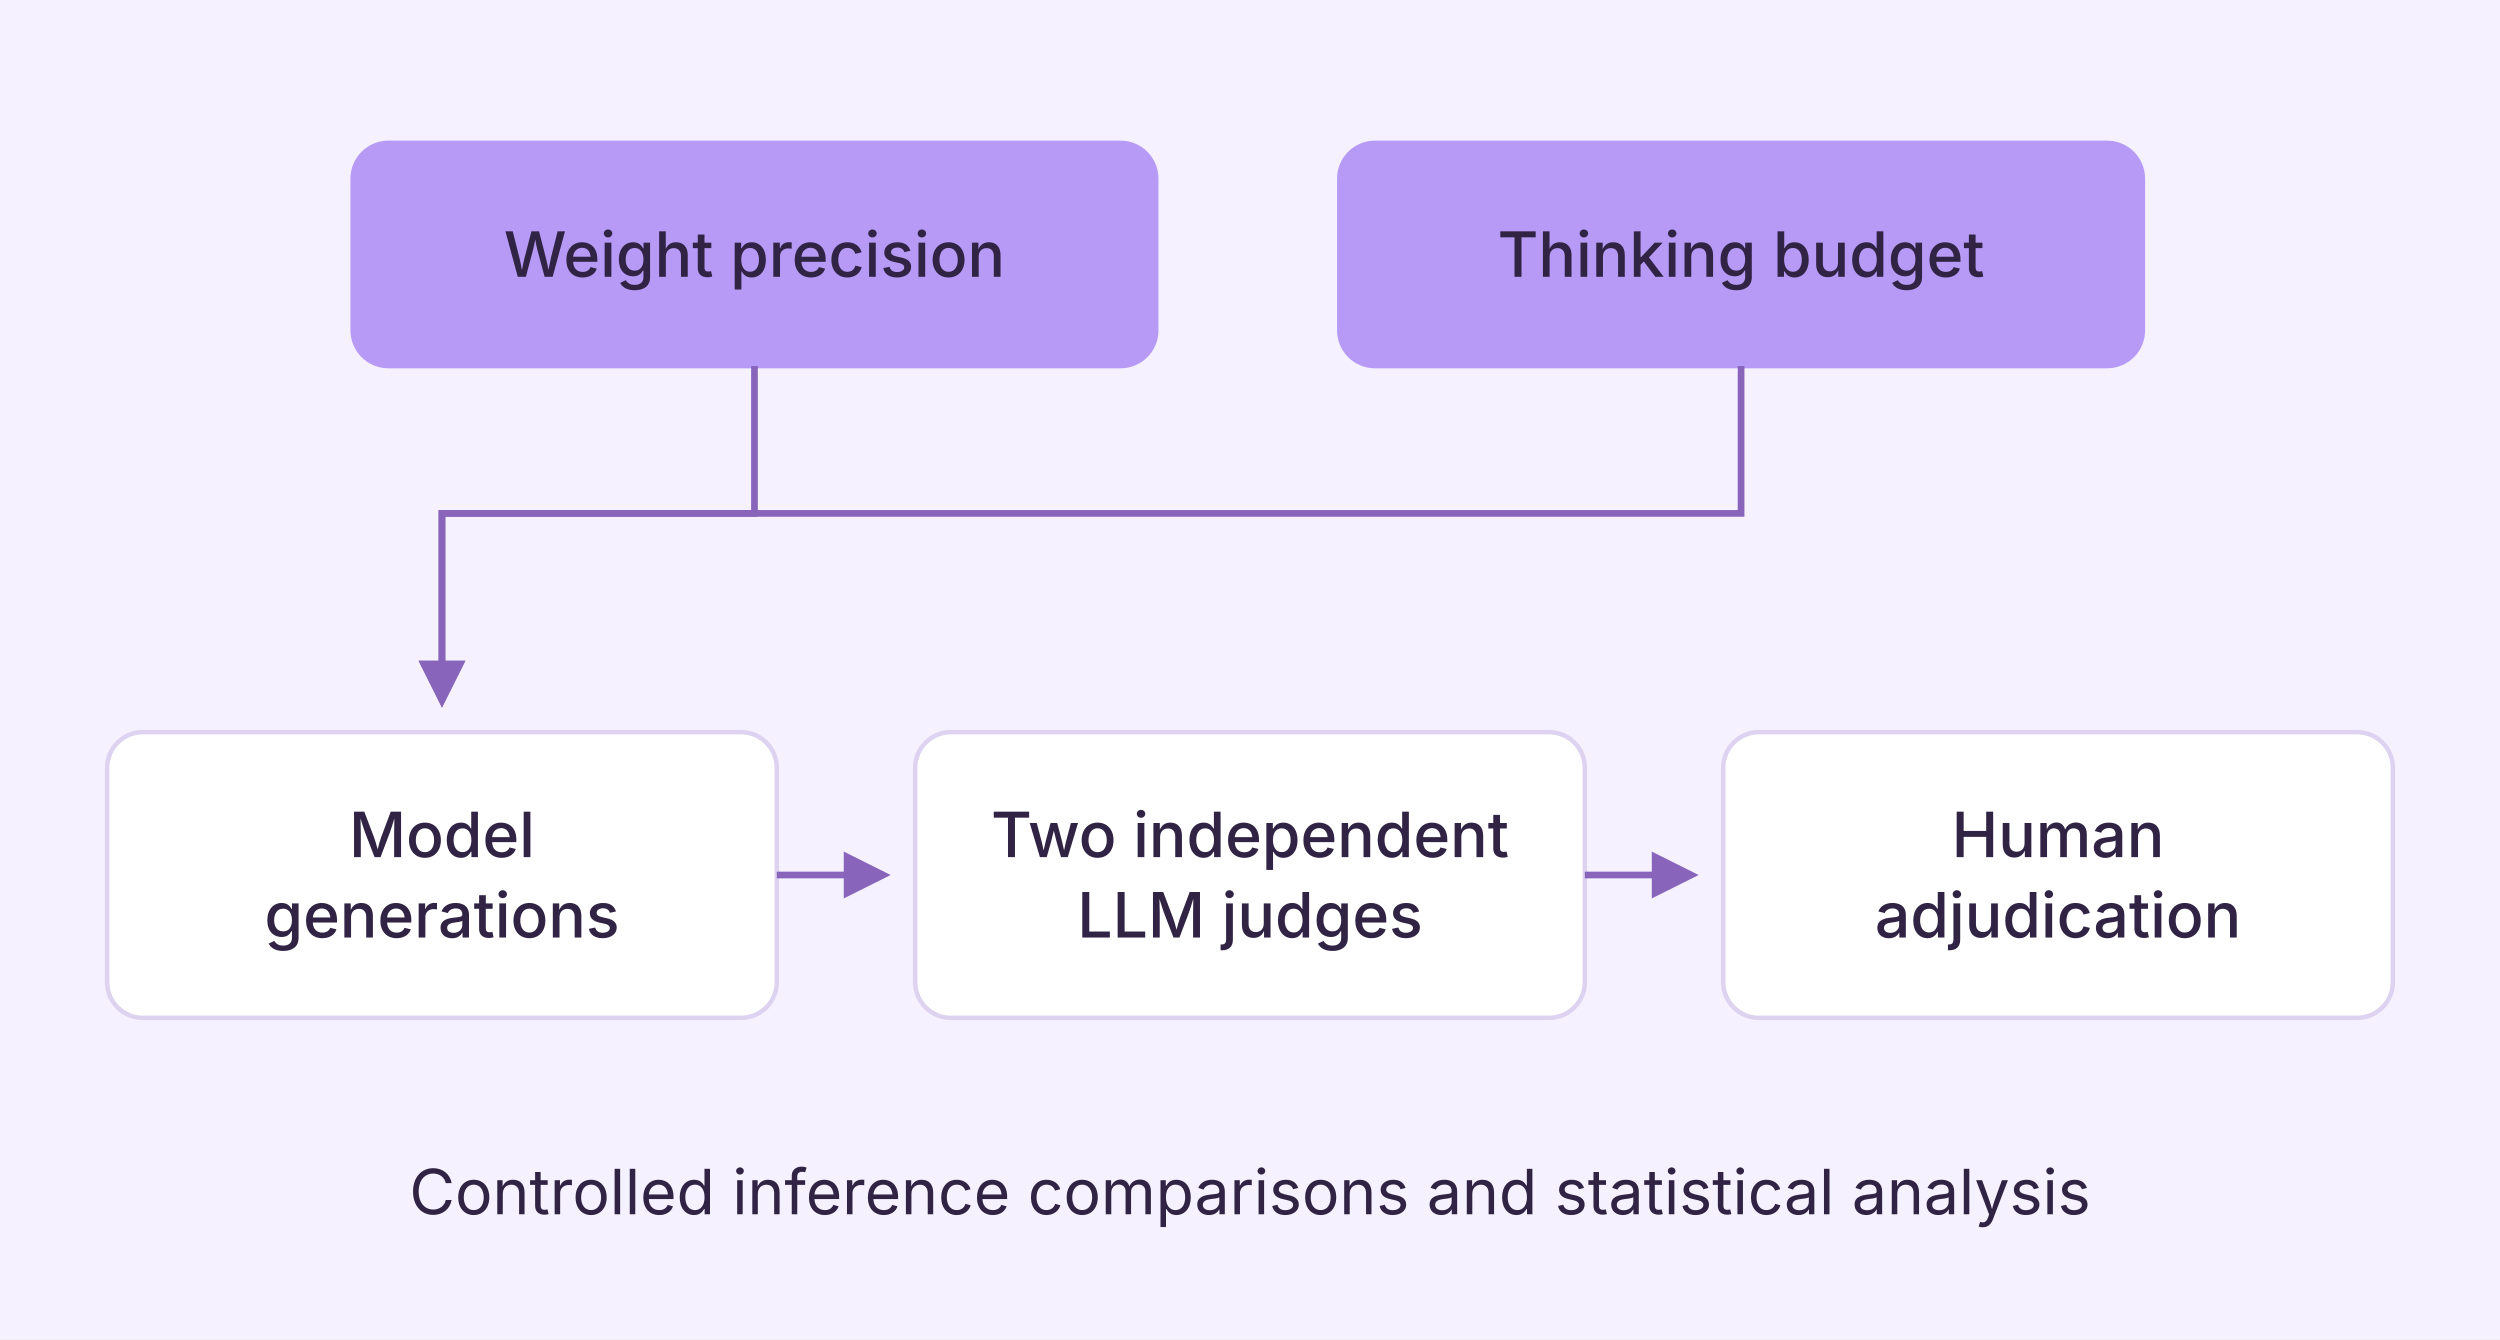
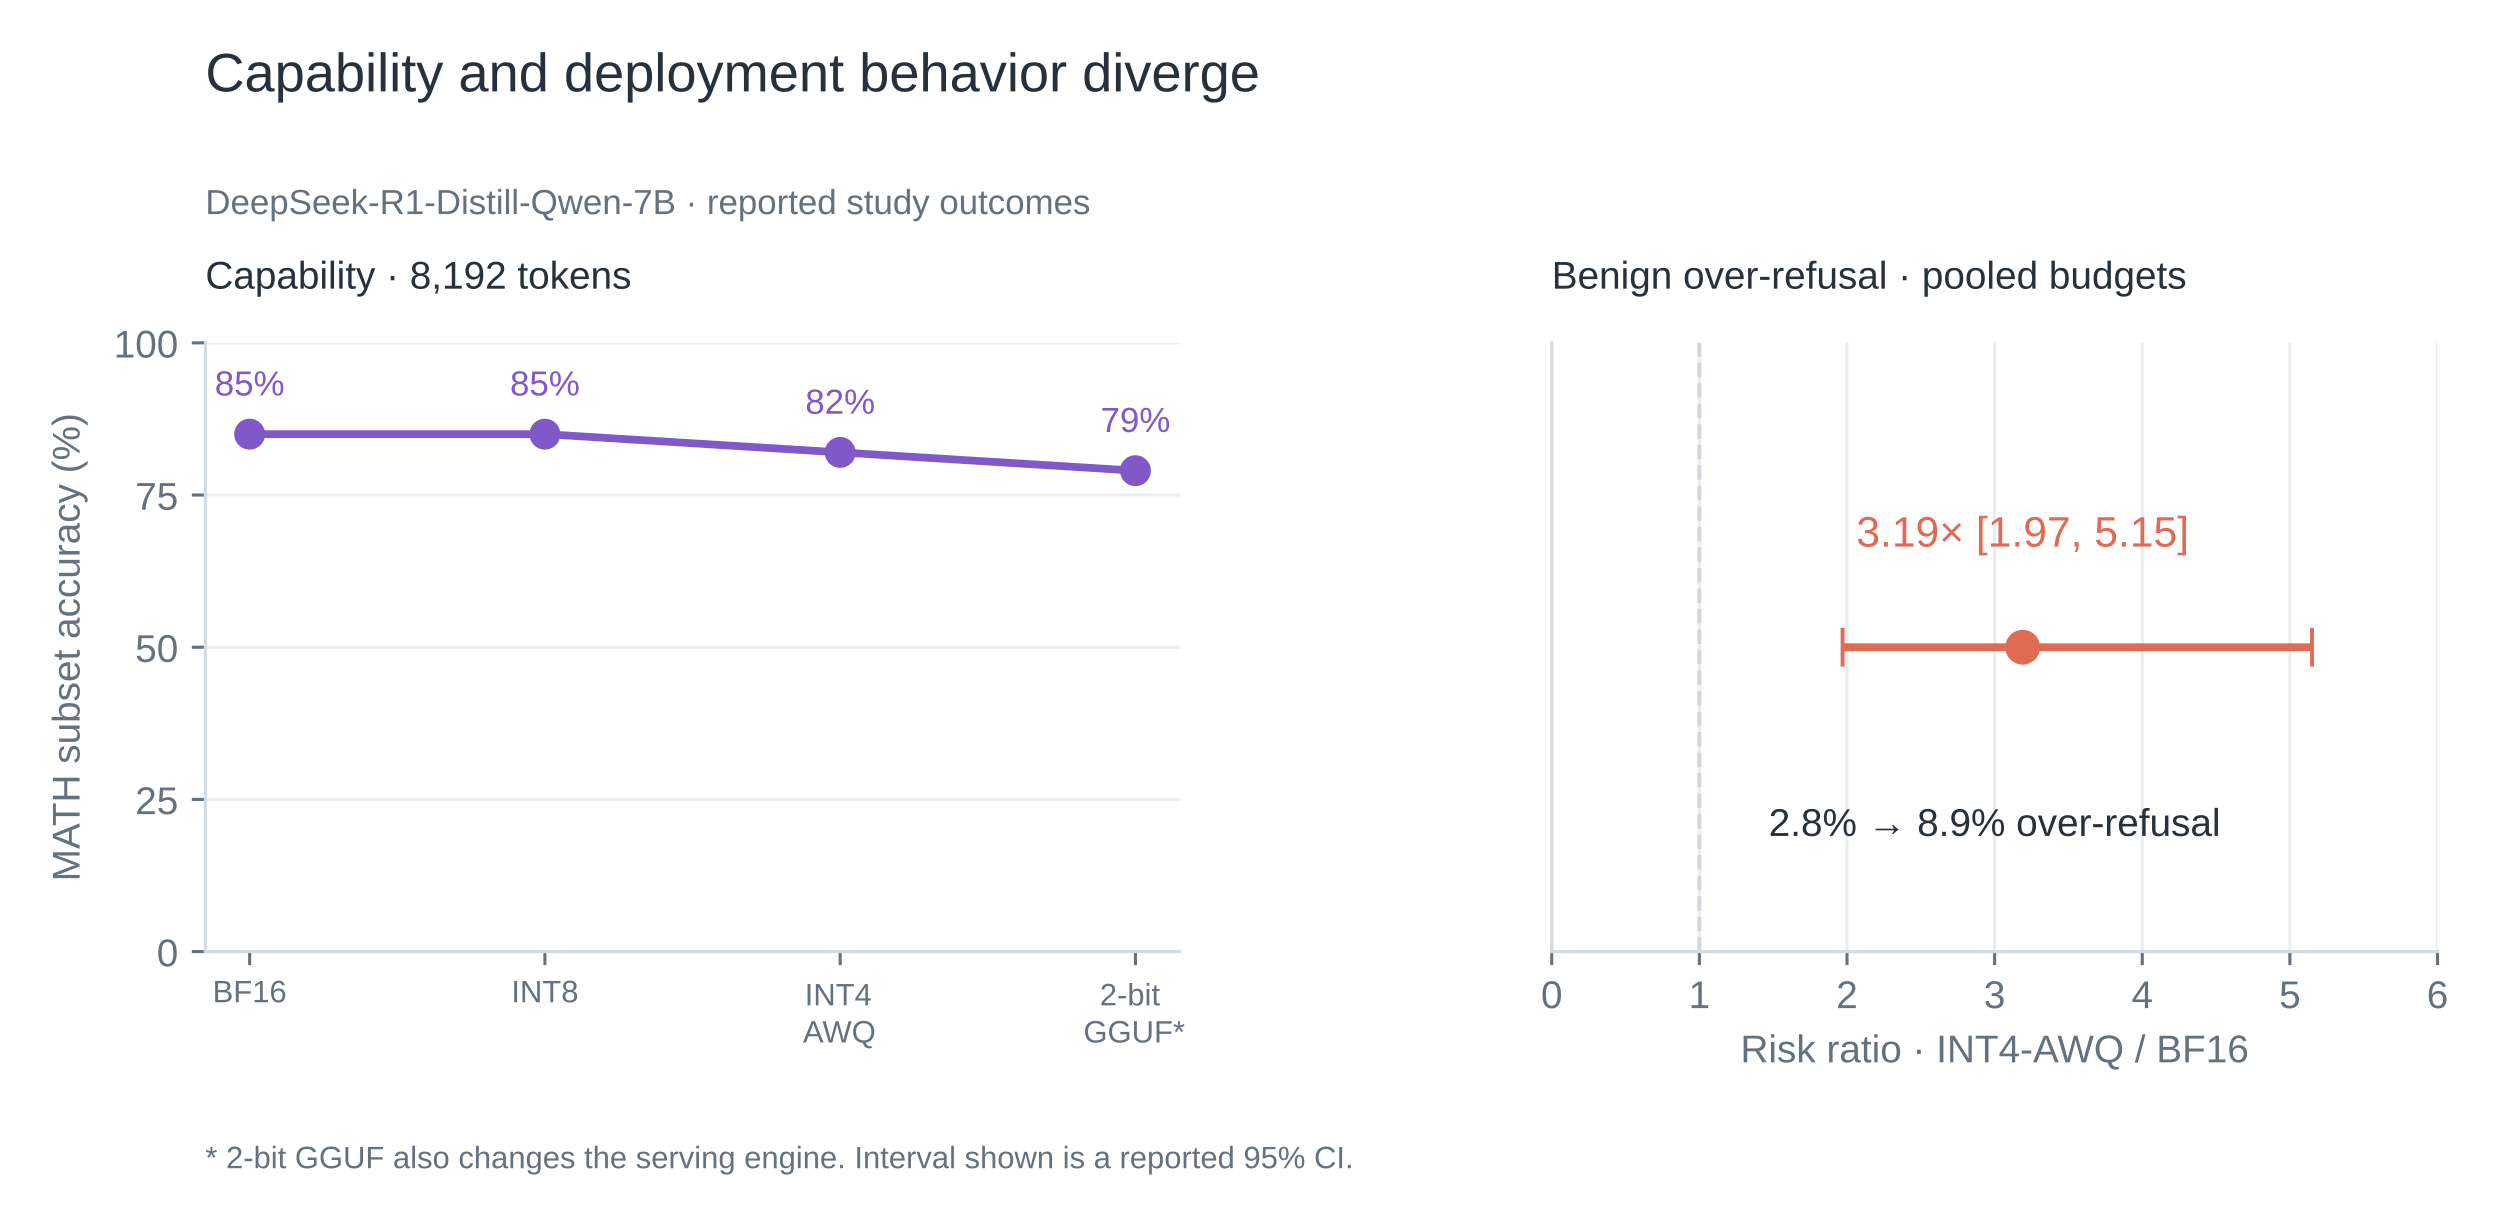
- <svg xmlns="http://www.w3.org/2000/svg" width="560" height="300" viewBox="0 0 560 300" role="img" aria-label="Reasoning evaluation under precision and token-budget constraints">
+ <svg xmlns="http://www.w3.org/2000/svg" xmlns:xlink="http://www.w3.org/1999/xlink" role="img" aria-label="Reported quantized-model capability and benign over-refusal risk ratio with confidence interval" width="645.766pt" height="316.634pt" viewBox="0 0 645.766 316.634" version="1.1">
  <defs>
-     <marker id="arrow" markerWidth="7" markerHeight="7" refX="6" refY="3.5" orient="auto">
-       <path d="M0 0L7 3.5L0 7Z" fill="#8865ba" />
-     </marker>
+     <style type="text/css">*{stroke-linejoin: round; stroke-linecap: butt}</style>
  </defs>
-   <rect width="560" height="300" fill="#f5f1ff" />
-   <g font-family="Inter,ui-sans-serif,system-ui,sans-serif" fill="#302344" font-size="14">
-     <rect x="79" y="32" width="180" height="50" rx="8" fill="#b69af5" stroke="#b69af5" />
-     <text x="169.0" y="62.0" text-anchor="middle" font-size="14" font-weight="500" fill="#302344">Weight precision</text>
-     <rect x="300" y="32" width="180" height="50" rx="8" fill="#b69af5" stroke="#b69af5" />
-     <text x="390.0" y="62.0" text-anchor="middle" font-size="14" font-weight="500" fill="#302344">Thinking budget</text>
-     <path d="M169 82V115H99V157" fill="none" stroke="#8865ba" stroke-width="1.5" marker-end="url(#arrow)" />
-     <path d="M390 82V115H99V157" fill="none" stroke="#8865ba" stroke-width="1.5" marker-end="url(#arrow)" />
-     <rect x="24" y="164" width="150" height="64" rx="8" fill="#ffffff" stroke="#ddd2f0" />
-     <text x="99.0" y="192.0" text-anchor="middle" font-size="14" font-weight="500" fill="#302344">Model</text>
-     <text x="99.0" y="210.0" text-anchor="middle" font-size="14" font-weight="500" fill="#302344">generations</text>
-     <rect x="205" y="164" width="150" height="64" rx="8" fill="#ffffff" stroke="#ddd2f0" />
-     <text x="280.0" y="192.0" text-anchor="middle" font-size="14" font-weight="500" fill="#302344">Two independent</text>
-     <text x="280.0" y="210.0" text-anchor="middle" font-size="14" font-weight="500" fill="#302344">LLM judges</text>
-     <rect x="386" y="164" width="150" height="64" rx="8" fill="#ffffff" stroke="#ddd2f0" />
-     <text x="461.0" y="192.0" text-anchor="middle" font-size="14" font-weight="500" fill="#302344">Human</text>
-     <text x="461.0" y="210.0" text-anchor="middle" font-size="14" font-weight="500" fill="#302344">adjudication</text>
-     <path d="M174 196H198" fill="none" stroke="#8865ba" stroke-width="1.5" marker-end="url(#arrow)" />
-     <path d="M355 196H379" fill="none" stroke="#8865ba" stroke-width="1.5" marker-end="url(#arrow)" />
-     <text x="280" y="272" text-anchor="middle" font-size="14" font-weight="400" fill="#302344">Controlled inference comparisons and statistical analysis</text>
+   <g id="figure_1">
+     <g id="patch_1">
+       <path d="M 0 316.634 L 645.766 316.634 L 645.766 0 L 0 0 z " style="fill: #ffffff" />
+     </g>
+     <g id="axes_1">
+       <g id="patch_2">
+         <path d="M 53.048 245.808 L 304.728 245.808 L 304.728 88.56 L 53.048 88.56 z " style="fill: #ffffff" />
+       </g>
+       <g id="matplotlib.axis_1">
+         <g id="xtick_1">
+           <g id="line2d_1">
+             <defs>
+               <path id="m385b7482d3" d="M 0 0 L 0 3.5 " style="stroke: #64717e; stroke-width: 0.8" />
+             </defs>
+             <g>
+               <use xlink:href="#m385b7482d3" x="64.488" y="245.808" style="fill: #64717e; stroke: #64717e; stroke-width: 0.8" />
+             </g>
+           </g>
+           <g id="text_1">
+             <text style="font-size: 8px; font-family: Arial, Helvetica, sans-serif; text-anchor: middle; fill: #64717e" x="64.488" y="258.886" transform="rotate(-0 64.48828 258.8861)">BF16</text>
+           </g>
+         </g>
+         <g id="xtick_2">
+           <g id="line2d_2">
+             <g>
+               <use xlink:href="#m385b7482d3" x="140.755" y="245.808" style="fill: #64717e; stroke: #64717e; stroke-width: 0.8" />
+             </g>
+           </g>
+           <g id="text_2">
+             <text style="font-size: 8px; font-family: Arial, Helvetica, sans-serif; text-anchor: middle; fill: #64717e" x="140.755" y="258.886" transform="rotate(-0 140.7549 258.8861)">INT8</text>
+           </g>
+         </g>
+         <g id="xtick_3">
+           <g id="line2d_3">
+             <g>
+               <use xlink:href="#m385b7482d3" x="217.022" y="245.808" style="fill: #64717e; stroke: #64717e; stroke-width: 0.8" />
+             </g>
+           </g>
+           <g id="text_3">
+             <text style="font-size: 8px; font-family: Arial, Helvetica, sans-serif; fill: #64717e" transform="translate(207.861 259.6869)">INT4</text>
+             <text style="font-size: 8px; font-family: Arial, Helvetica, sans-serif; fill: #64717e" transform="translate(207.4004 269.2885)">AWQ</text>
+           </g>
+         </g>
+         <g id="xtick_4">
+           <g id="line2d_4">
+             <g>
+               <use xlink:href="#m385b7482d3" x="293.288" y="245.808" style="fill: #64717e; stroke: #64717e; stroke-width: 0.8" />
+             </g>
+           </g>
+           <g id="text_4">
+             <text style="font-size: 8px; font-family: Arial, Helvetica, sans-serif; fill: #64717e" transform="translate(284.0814 259.6875)">2-bit</text>
+             <text style="font-size: 8px; font-family: Arial, Helvetica, sans-serif; fill: #64717e" transform="translate(279.8614 269.2891)">GGUF*</text>
+           </g>
+         </g>
+       </g>
+       <g id="matplotlib.axis_2">
+         <g id="ytick_1">
+           <g id="line2d_5">
+             <path d="M 53.048 245.808 L 304.728 245.808 " clip-path="url(#p2948828614)" style="fill: none; stroke: #e9edf0; stroke-width: 0.8; stroke-linecap: square" />
+           </g>
+           <g id="line2d_6">
+             <defs>
+               <path id="m07d1a6fadb" d="M 0 0 L -3.5 0 " style="stroke: #64717e; stroke-width: 0.8" />
+             </defs>
+             <g>
+               <use xlink:href="#m07d1a6fadb" x="53.048" y="245.808" style="fill: #64717e; stroke: #64717e; stroke-width: 0.8" />
+             </g>
+           </g>
+           <g id="text_5">
+             <text style="font-size: 10px; font-family: Arial, Helvetica, sans-serif; text-anchor: end; fill: #64717e" x="46.048" y="249.607" transform="rotate(-0 46.04828 249.6068)">0</text>
+           </g>
+         </g>
+         <g id="ytick_2">
+           <g id="line2d_7">
+             <path d="M 53.048 206.496 L 304.728 206.496 " clip-path="url(#p2948828614)" style="fill: none; stroke: #e9edf0; stroke-width: 0.8; stroke-linecap: square" />
+           </g>
+           <g id="line2d_8">
+             <g>
+               <use xlink:href="#m07d1a6fadb" x="53.048" y="206.496" style="fill: #64717e; stroke: #64717e; stroke-width: 0.8" />
+             </g>
+           </g>
+           <g id="text_6">
+             <text style="font-size: 10px; font-family: Arial, Helvetica, sans-serif; text-anchor: end; fill: #64717e" x="46.048" y="210.295" transform="rotate(-0 46.04828 210.2948)">25</text>
+           </g>
+         </g>
+         <g id="ytick_3">
+           <g id="line2d_9">
+             <path d="M 53.048 167.184 L 304.728 167.184 " clip-path="url(#p2948828614)" style="fill: none; stroke: #e9edf0; stroke-width: 0.8; stroke-linecap: square" />
+           </g>
+           <g id="line2d_10">
+             <g>
+               <use xlink:href="#m07d1a6fadb" x="53.048" y="167.184" style="fill: #64717e; stroke: #64717e; stroke-width: 0.8" />
+             </g>
+           </g>
+           <g id="text_7">
+             <text style="font-size: 10px; font-family: Arial, Helvetica, sans-serif; text-anchor: end; fill: #64717e" x="46.048" y="170.983" transform="rotate(-0 46.04828 170.9828)">50</text>
+           </g>
+         </g>
+         <g id="ytick_4">
+           <g id="line2d_11">
+             <path d="M 53.048 127.872 L 304.728 127.872 " clip-path="url(#p2948828614)" style="fill: none; stroke: #e9edf0; stroke-width: 0.8; stroke-linecap: square" />
+           </g>
+           <g id="line2d_12">
+             <g>
+               <use xlink:href="#m07d1a6fadb" x="53.048" y="127.872" style="fill: #64717e; stroke: #64717e; stroke-width: 0.8" />
+             </g>
+           </g>
+           <g id="text_8">
+             <text style="font-size: 10px; font-family: Arial, Helvetica, sans-serif; text-anchor: end; fill: #64717e" x="46.048" y="131.671" transform="rotate(-0 46.04828 131.6708)">75</text>
+           </g>
+         </g>
+         <g id="ytick_5">
+           <g id="line2d_13">
+             <path d="M 53.048 88.56 L 304.728 88.56 " clip-path="url(#p2948828614)" style="fill: none; stroke: #e9edf0; stroke-width: 0.8; stroke-linecap: square" />
+           </g>
+           <g id="line2d_14">
+             <g>
+               <use xlink:href="#m07d1a6fadb" x="53.048" y="88.56" style="fill: #64717e; stroke: #64717e; stroke-width: 0.8" />
+             </g>
+           </g>
+           <g id="text_9">
+             <text style="font-size: 10px; font-family: Arial, Helvetica, sans-serif; text-anchor: end; fill: #64717e" x="46.048" y="92.359" transform="rotate(-0 46.04828 92.35883)">100</text>
+           </g>
+         </g>
+         <g id="text_10">
+           <text style="font-size: 10px; font-family: Arial, Helvetica, sans-serif; text-anchor: middle; fill: #64717e" x="20.558" y="167.184" transform="rotate(-90 20.55844 167.184)">MATH subset accuracy (%)</text>
+         </g>
+       </g>
+       <g id="line2d_15">
+         <path d="M 64.488 112.147 L 140.755 112.147 L 217.022 116.865 L 293.288 121.582 " clip-path="url(#p2948828614)" style="fill: none; stroke: #8058c7; stroke-width: 2; stroke-linecap: square" />
+         <defs>
+           <path id="m00ebf5c642" d="M 0 3.5 C 0.928 3.5 1.819 3.131 2.475 2.475 C 3.131 1.819 3.5 0.928 3.5 0 C 3.5 -0.928 3.131 -1.819 2.475 -2.475 C 1.819 -3.131 0.928 -3.5 0 -3.5 C -0.928 -3.5 -1.819 -3.131 -2.475 -2.475 C -3.131 -1.819 -3.5 -0.928 -3.5 0 C -3.5 0.928 -3.131 1.819 -2.475 2.475 C -1.819 3.131 -0.928 3.5 0 3.5 z " style="stroke: #8058c7" />
+         </defs>
+         <g clip-path="url(#p2948828614)">
+           <use xlink:href="#m00ebf5c642" x="64.488" y="112.147" style="fill: #8058c7; stroke: #8058c7" />
+           <use xlink:href="#m00ebf5c642" x="140.755" y="112.147" style="fill: #8058c7; stroke: #8058c7" />
+           <use xlink:href="#m00ebf5c642" x="217.022" y="116.865" style="fill: #8058c7; stroke: #8058c7" />
+           <use xlink:href="#m00ebf5c642" x="293.288" y="121.582" style="fill: #8058c7; stroke: #8058c7" />
+         </g>
+       </g>
+       <g id="patch_3">
+         <path d="M 53.048 245.808 L 53.048 88.56 " style="fill: none; stroke: #d2dae0; stroke-width: 0.8; stroke-linejoin: miter; stroke-linecap: square" />
+       </g>
+       <g id="patch_4">
+         <path d="M 53.048 245.808 L 304.728 245.808 " style="fill: none; stroke: #d2dae0; stroke-width: 0.8; stroke-linejoin: miter; stroke-linecap: square" />
+       </g>
+       <g id="text_11">
+         <text style="font-size: 9px; font-family: Arial, Helvetica, sans-serif; text-anchor: middle; fill: #8058c7" x="64.488" y="102.147" transform="rotate(-0 64.48828 102.1472)">85%</text>
+       </g>
+       <g id="text_12">
+         <text style="font-size: 9px; font-family: Arial, Helvetica, sans-serif; text-anchor: middle; fill: #8058c7" x="140.755" y="102.147" transform="rotate(-0 140.7549 102.1472)">85%</text>
+       </g>
+       <g id="text_13">
+         <text style="font-size: 9px; font-family: Arial, Helvetica, sans-serif; text-anchor: middle; fill: #8058c7" x="217.022" y="106.865" transform="rotate(-0 217.0216 106.8646)">82%</text>
+       </g>
+       <g id="text_14">
+         <text style="font-size: 9px; font-family: Arial, Helvetica, sans-serif; text-anchor: middle; fill: #8058c7" x="293.288" y="111.582" transform="rotate(-0 293.2883 111.5821)">79%</text>
+       </g>
+       <g id="text_15">
+         <text style="font-weight: 500; font-size: 10px; font-family: Arial, Helvetica, sans-serif; text-anchor: start; fill: #26313c" x="53.048" y="74.56" transform="rotate(-0 53.04828 74.56)">Capability · 8,192 tokens</text>
+       </g>
+     </g>
+     <g id="axes_2">
+       <g id="patch_5">
+         <path d="M 400.824 245.808 L 629.624 245.808 L 629.624 88.56 L 400.824 88.56 z " style="fill: #ffffff" />
+       </g>
+       <g id="matplotlib.axis_3">
+         <g id="xtick_5">
+           <g id="line2d_16">
+             <path d="M 400.824 245.808 L 400.824 88.56 " clip-path="url(#peef5de35be)" style="fill: none; stroke: #e9edf0; stroke-width: 0.8; stroke-linecap: square" />
+           </g>
+           <g id="line2d_17">
+             <g>
+               <use xlink:href="#m385b7482d3" x="400.824" y="245.808" style="fill: #64717e; stroke: #64717e; stroke-width: 0.8" />
+             </g>
+           </g>
+           <g id="text_16">
+             <text style="font-size: 10px; font-family: Arial, Helvetica, sans-serif; text-anchor: middle; fill: #64717e" x="400.824" y="260.406" transform="rotate(-0 400.8243 260.4057)">0</text>
+           </g>
+         </g>
+         <g id="xtick_6">
+           <g id="line2d_18">
+             <path d="M 438.958 245.808 L 438.958 88.56 " clip-path="url(#peef5de35be)" style="fill: none; stroke: #e9edf0; stroke-width: 0.8; stroke-linecap: square" />
+           </g>
+           <g id="line2d_19">
+             <g>
+               <use xlink:href="#m385b7482d3" x="438.958" y="245.808" style="fill: #64717e; stroke: #64717e; stroke-width: 0.8" />
+             </g>
+           </g>
+           <g id="text_17">
+             <text style="font-size: 10px; font-family: Arial, Helvetica, sans-serif; text-anchor: middle; fill: #64717e" x="438.958" y="260.406" transform="rotate(-0 438.9576 260.4057)">1</text>
+           </g>
+         </g>
+         <g id="xtick_7">
+           <g id="line2d_20">
+             <path d="M 477.091 245.808 L 477.091 88.56 " clip-path="url(#peef5de35be)" style="fill: none; stroke: #e9edf0; stroke-width: 0.8; stroke-linecap: square" />
+           </g>
+           <g id="line2d_21">
+             <g>
+               <use xlink:href="#m385b7482d3" x="477.091" y="245.808" style="fill: #64717e; stroke: #64717e; stroke-width: 0.8" />
+             </g>
+           </g>
+           <g id="text_18">
+             <text style="font-size: 10px; font-family: Arial, Helvetica, sans-serif; text-anchor: middle; fill: #64717e" x="477.091" y="260.406" transform="rotate(-0 477.0909 260.4057)">2</text>
+           </g>
+         </g>
+         <g id="xtick_8">
+           <g id="line2d_22">
+             <path d="M 515.224 245.808 L 515.224 88.56 " clip-path="url(#peef5de35be)" style="fill: none; stroke: #e9edf0; stroke-width: 0.8; stroke-linecap: square" />
+           </g>
+           <g id="line2d_23">
+             <g>
+               <use xlink:href="#m385b7482d3" x="515.224" y="245.808" style="fill: #64717e; stroke: #64717e; stroke-width: 0.8" />
+             </g>
+           </g>
+           <g id="text_19">
+             <text style="font-size: 10px; font-family: Arial, Helvetica, sans-serif; text-anchor: middle; fill: #64717e" x="515.224" y="260.406" transform="rotate(-0 515.2243 260.4057)">3</text>
+           </g>
+         </g>
+         <g id="xtick_9">
+           <g id="line2d_24">
+             <path d="M 553.358 245.808 L 553.358 88.56 " clip-path="url(#peef5de35be)" style="fill: none; stroke: #e9edf0; stroke-width: 0.8; stroke-linecap: square" />
+           </g>
+           <g id="line2d_25">
+             <g>
+               <use xlink:href="#m385b7482d3" x="553.358" y="245.808" style="fill: #64717e; stroke: #64717e; stroke-width: 0.8" />
+             </g>
+           </g>
+           <g id="text_20">
+             <text style="font-size: 10px; font-family: Arial, Helvetica, sans-serif; text-anchor: middle; fill: #64717e" x="553.358" y="260.406" transform="rotate(-0 553.3576 260.4057)">4</text>
+           </g>
+         </g>
+         <g id="xtick_10">
+           <g id="line2d_26">
+             <path d="M 591.491 245.808 L 591.491 88.56 " clip-path="url(#peef5de35be)" style="fill: none; stroke: #e9edf0; stroke-width: 0.8; stroke-linecap: square" />
+           </g>
+           <g id="line2d_27">
+             <g>
+               <use xlink:href="#m385b7482d3" x="591.491" y="245.808" style="fill: #64717e; stroke: #64717e; stroke-width: 0.8" />
+             </g>
+           </g>
+           <g id="text_21">
+             <text style="font-size: 10px; font-family: Arial, Helvetica, sans-serif; text-anchor: middle; fill: #64717e" x="591.491" y="260.406" transform="rotate(-0 591.4909 260.4057)">5</text>
+           </g>
+         </g>
+         <g id="xtick_11">
+           <g id="line2d_28">
+             <path d="M 629.624 245.808 L 629.624 88.56 " clip-path="url(#peef5de35be)" style="fill: none; stroke: #e9edf0; stroke-width: 0.8; stroke-linecap: square" />
+           </g>
+           <g id="line2d_29">
+             <g>
+               <use xlink:href="#m385b7482d3" x="629.624" y="245.808" style="fill: #64717e; stroke: #64717e; stroke-width: 0.8" />
+             </g>
+           </g>
+           <g id="text_22">
+             <text style="font-size: 10px; font-family: Arial, Helvetica, sans-serif; text-anchor: middle; fill: #64717e" x="629.624" y="260.406" transform="rotate(-0 629.6243 260.4057)">6</text>
+           </g>
+         </g>
+         <g id="text_23">
+           <text style="font-size: 10px; font-family: Arial, Helvetica, sans-serif; text-anchor: middle; fill: #64717e" x="515.224" y="274.406" transform="rotate(-0 515.2243 274.4064)">Risk ratio · INT4-AWQ / BF16</text>
+         </g>
+       </g>
+       <g id="matplotlib.axis_4" />
+       <g id="line2d_30">
+         <path d="M 438.958 245.808 L 438.958 88.56 " clip-path="url(#peef5de35be)" style="fill: none; stroke-dasharray: 3.7,1.6; stroke-dashoffset: 0; stroke: #d0d6dc" />
+       </g>
+       <g id="LineCollection_1">
+         <path d="M 475.947 167.184 L 597.211 167.184 " clip-path="url(#peef5de35be)" style="fill: none; stroke: #df6b55; stroke-width: 2" />
+       </g>
+       <g id="line2d_31">
+         <defs>
+           <path id="m942d2ba929" d="M 0 5 L 0 -5 " style="stroke: #df6b55" />
+         </defs>
+         <g clip-path="url(#peef5de35be)">
+           <use xlink:href="#m942d2ba929" x="475.947" y="167.184" style="fill: #df6b55; stroke: #df6b55" />
+         </g>
+       </g>
+       <g id="line2d_32">
+         <g clip-path="url(#peef5de35be)">
+           <use xlink:href="#m942d2ba929" x="597.211" y="167.184" style="fill: #df6b55; stroke: #df6b55" />
+         </g>
+       </g>
+       <g id="line2d_33">
+         <defs>
+           <path id="m1287c977a6" d="M 0 4 C 1.061 4 2.078 3.579 2.828 2.828 C 3.579 2.078 4 1.061 4 0 C 4 -1.061 3.579 -2.078 2.828 -2.828 C 2.078 -3.579 1.061 -4 0 -4 C -1.061 -4 -2.078 -3.579 -2.828 -2.828 C -3.579 -2.078 -4 -1.061 -4 0 C -4 1.061 -3.579 2.078 -2.828 2.828 C -2.078 3.579 -1.061 4 0 4 z " style="stroke: #df6b55" />
+         </defs>
+         <g clip-path="url(#peef5de35be)">
+           <use xlink:href="#m1287c977a6" x="522.47" y="167.184" style="fill: #df6b55; stroke: #df6b55" />
+         </g>
+       </g>
+       <g id="patch_6">
+         <path d="M 400.824 245.808 L 400.824 88.56 " style="fill: none; stroke: #d2dae0; stroke-width: 0.8; stroke-linejoin: miter; stroke-linecap: square" />
+       </g>
+       <g id="patch_7">
+         <path d="M 400.824 245.808 L 629.624 245.808 " style="fill: none; stroke: #d2dae0; stroke-width: 0.8; stroke-linejoin: miter; stroke-linecap: square" />
+       </g>
+       <g id="text_24">
+         <text style="font-size: 11px; font-family: Arial, Helvetica, sans-serif; text-anchor: middle; fill: #df6b55" x="522.47" y="141.184" transform="rotate(-0 522.4696 141.184)">3.19×  [1.97, 5.15]</text>
+       </g>
+       <g id="text_25">
+         <text style="font-size: 10px; font-family: Arial, Helvetica, sans-serif; text-anchor: middle; fill: #26313c" x="515.224" y="215.931" transform="rotate(-0 515.2243 215.9309)">2.8% → 8.9% over-refusal</text>
+       </g>
+       <g id="text_26">
+         <text style="font-weight: 500; font-size: 10px; font-family: Arial, Helvetica, sans-serif; text-anchor: start; fill: #26313c" x="400.824" y="74.56" transform="rotate(-0 400.8243 74.56)">Benign over-refusal · pooled budgets</text>
+       </g>
+     </g>
+     <g id="text_27">
+       <text style="font-size: 14px; font-family: Arial, Helvetica, sans-serif; text-anchor: start; fill: #26313c" x="53.048" y="23.598" transform="rotate(-0 53.04828 23.59781)">Capability and deployment behavior diverge</text>
+     </g>
+     <g id="text_28">
+       <text style="font-size: 9px; font-family: Arial, Helvetica, sans-serif; text-anchor: start; fill: #64717e" x="53.048" y="55.296" transform="rotate(-0 53.04828 55.296)">DeepSeek-R1-Distill-Qwen-7B · reported study outcomes</text>
+     </g>
+     <g id="text_29">
+       <text style="font-size: 8px; font-family: Arial, Helvetica, sans-serif; text-anchor: start; fill: #64717e" x="53.048" y="301.752" transform="rotate(-0 53.04828 301.752)">* 2-bit GGUF also changes the serving engine. Interval shown is a reported 95% CI.</text>
+     </g>
  </g>
+   <defs>
+     <clipPath id="p2948828614">
+       <rect x="53.048" y="88.56" width="251.68" height="157.248" />
+     </clipPath>
+     <clipPath id="peef5de35be">
+       <rect x="400.824" y="88.56" width="228.8" height="157.248" />
+     </clipPath>
+   </defs>
</svg>
